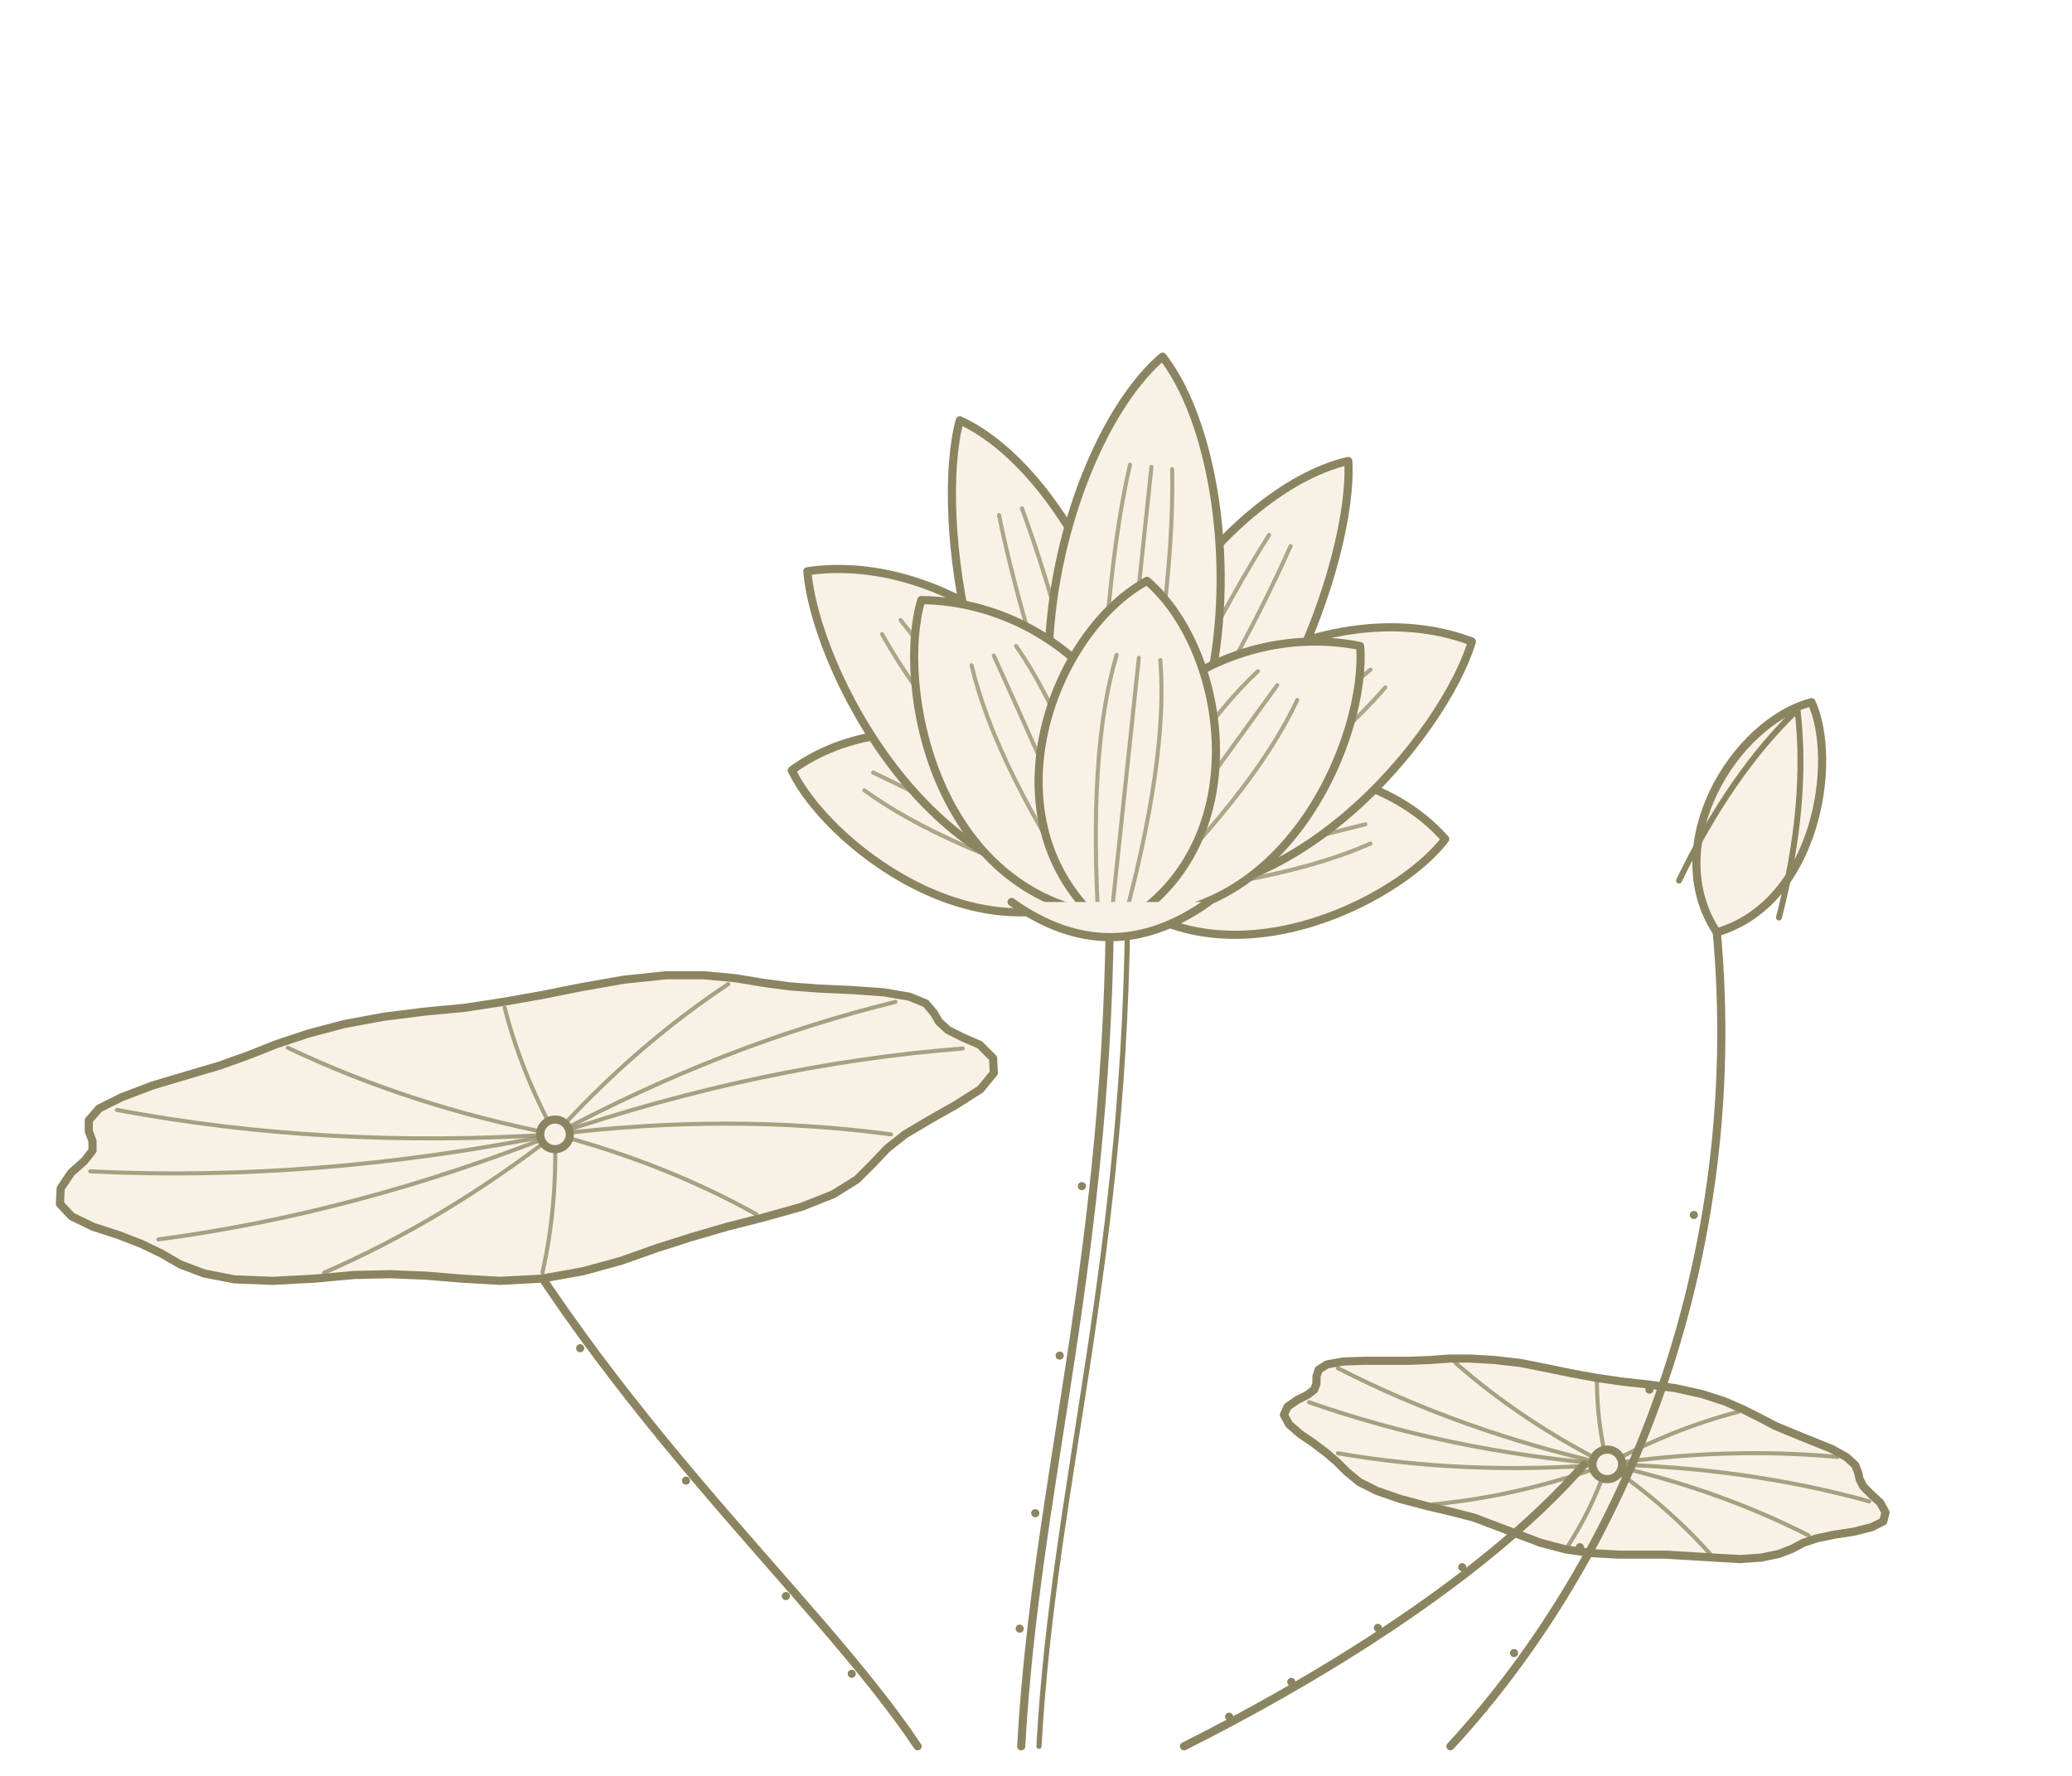
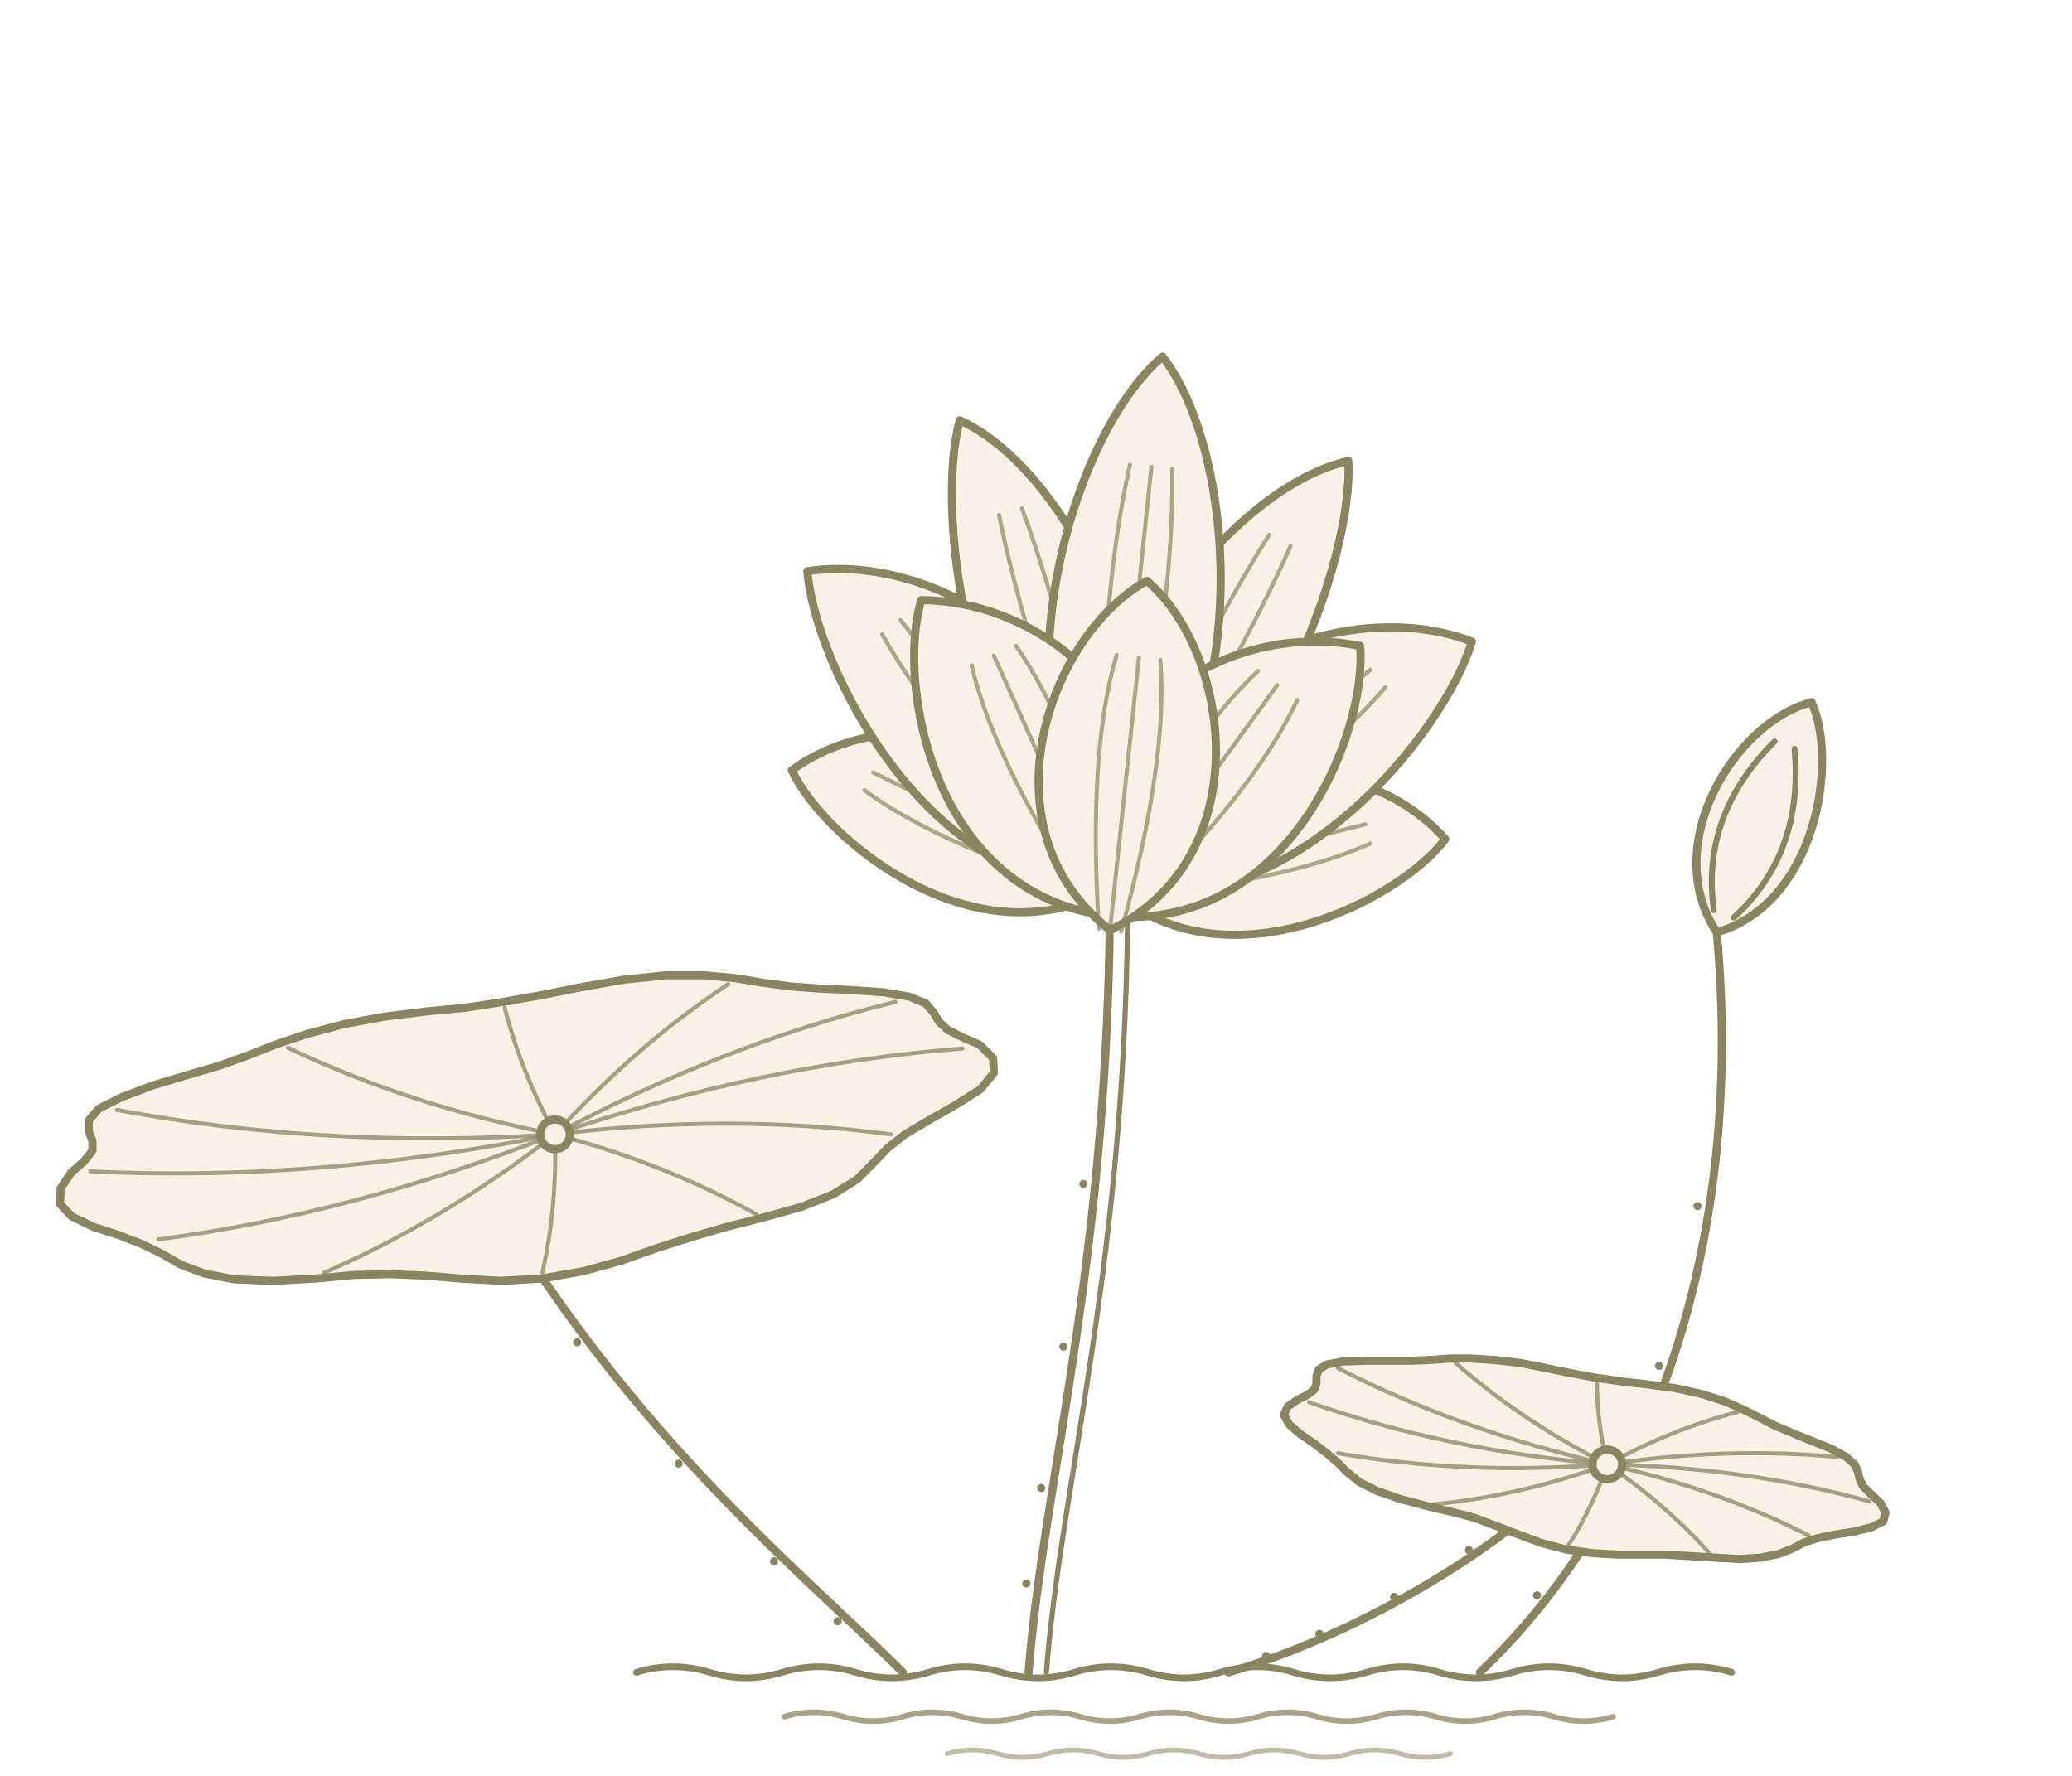
<svg xmlns="http://www.w3.org/2000/svg" viewBox="0 0 280 240" fill="none" stroke="#8b8460" stroke-width="1.1" stroke-linecap="round" stroke-linejoin="round">
-   <path d="M150 120 C 150 170, 140 200, 138 236" />
-   <path d="M152.4 120 C 152.4 170, 142.4 200, 140.4 236" stroke-width="0.7" />
-   <circle cx="146.2" cy="160.3" r="0.55" fill="#8b8460" stroke="none" />
-   <circle cx="143.2" cy="183.2" r="0.55" fill="#8b8460" stroke="none" />
-   <circle cx="139.9" cy="204.5" r="0.55" fill="#8b8460" stroke="none" />
-   <circle cx="137.8" cy="220.1" r="0.55" fill="#8b8460" stroke="none" />
-   <path d="M60 150 C 80 190, 110 215, 124 236" />
-   <circle cx="78.4" cy="182.2" r="0.55" fill="#8b8460" stroke="none" />
-   <circle cx="92.7" cy="200.1" r="0.55" fill="#8b8460" stroke="none" />
-   <circle cx="106.2" cy="215.7" r="0.55" fill="#8b8460" stroke="none" />
-   <circle cx="115.1" cy="226.2" r="0.55" fill="#8b8460" stroke="none" />
+   <path d="M150 120 C 150 170, 141 200, 139 226" />
+   <path d="M152.4 120 C 152.4 170, 143.4 200, 141.4 226" stroke-width="0.7" />
+   <circle cx="146.4" cy="160" r="0.55" fill="#8b8460" stroke="none" />
+   <circle cx="143.7" cy="182" r="0.55" fill="#8b8460" stroke="none" />
+   <circle cx="140.7" cy="201.1" r="0.55" fill="#8b8460" stroke="none" />
+   <circle cx="138.7" cy="214" r="0.55" fill="#8b8460" stroke="none" />
+   <path d="M60 150 C 80 190, 108 212, 122 226" />
+   <circle cx="78" cy="181.4" r="0.55" fill="#8b8460" stroke="none" />
+   <circle cx="91.7" cy="197.8" r="0.55" fill="#8b8460" stroke="none" />
+   <circle cx="104.6" cy="211" r="0.55" fill="#8b8460" stroke="none" />
+   <circle cx="113.2" cy="219.1" r="0.55" fill="#8b8460" stroke="none" />
+   <path d="M214 198 C 200 212, 180 222, 166 226" />
+   <circle cx="198.5" cy="209.5" r="0.55" fill="#8b8460" stroke="none" />
+   <circle cx="188.4" cy="215.8" r="0.55" fill="#8b8460" stroke="none" />
+   <circle cx="178.3" cy="220.8" r="0.55" fill="#8b8460" stroke="none" />
+   <circle cx="171.1" cy="223.8" r="0.55" fill="#8b8460" stroke="none" />
+   <path d="M232 126 C 236 170, 222 205, 200 226" />
+   <circle cx="229.4" cy="163" r="0.55" fill="#8b8460" stroke="none" />
+   <circle cx="224.2" cy="184.6" r="0.55" fill="#8b8460" stroke="none" />
+   <circle cx="215.8" cy="203.5" r="0.55" fill="#8b8460" stroke="none" />
+   <circle cx="207.7" cy="215.6" r="0.55" fill="#8b8460" stroke="none" />
  <path d="M132.4 141.2 L134.2 143 L134.3 145 L132.5 147.2 L129.2 149.3 L125.5 151.4 L122.3 153.3 L119.9 155.2 L118 157.2 L115.8 159.4 L112.6 161.4 L108.3 163.1 L103.3 164.5 L98.2 165.8 L93.4 167.2 L88.7 168.7 L83.9 170.4 L78.8 171.8 L73.2 172.8 L67.6 173.1 L62.4 172.8 L57.6 172.4 L52.8 172.2 L47.9 172.3 L42.5 172.8 L36.9 173.1 L31.7 172.9 L27.6 172.1 L24.4 170.9 L21.8 169.4 L19.1 168.1 L16 166.9 L12.6 165.8 L9.7 164.4 L8.1 162.7 L8.2 160.6 L9.6 158.5 L11.4 156.9 L12.5 155.5 L12.5 154.2 L12 152.9 L12 151.4 L13.4 149.8 L16.4 148.3 L20.6 146.7 L25.3 145.3 L29.7 144 L33.6 142.6 L37.4 141.1 L41.6 139.7 L46.5 138.4 L51.9 137.4 L57.5 136.7 L62.8 136.2 L68 135.4 L73.1 134.5 L78.6 133.4 L84.3 132.4 L90 131.8 L95.1 131.8 L99.4 132.2 L103 132.8 L106.7 133.3 L110.7 133.6 L115.1 133.8 L119.4 134.1 L122.9 134.7 L125.1 135.6 L126.2 136.9 L126.9 138.1 L128.1 139.2 L130.1 140.2 L132.4 141.2 Z" fill="#f8f2e6" />
  <path d="M75 153.3 Q 103 143.8 130.1 141.7" stroke-width="0.55" opacity=".75" />
  <path d="M75 153.3 Q 98.6 150.4 120.4 153.3" stroke-width="0.55" opacity=".75" />
  <path d="M75 153.3 Q 89.8 157.2 102.2 164.1" stroke-width="0.55" opacity=".75" />
  <path d="M75 153.3 Q 75.3 163.1 73.3 172" stroke-width="0.55" opacity=".75" />
  <path d="M75 153.3 Q 59.9 165 43.8 172" stroke-width="0.55" opacity=".75" />
  <path d="M75 153.3 Q 47.9 164 21.4 167.5" stroke-width="0.55" opacity=".75" />
  <path d="M75 153.3 Q 42.6 159.8 12.2 158.3" stroke-width="0.55" opacity=".75" />
  <path d="M75 153.3 Q 44 155.3 15.8 150" stroke-width="0.55" opacity=".75" />
  <path d="M75 153.3 Q 55.5 149.5 38.9 141.6" stroke-width="0.55" opacity=".75" />
  <path d="M75 153.3 Q 70.4 144.8 68.2 136.2" stroke-width="0.55" opacity=".75" />
  <path d="M75 153.3 Q 85.9 141.3 98.4 133" stroke-width="0.55" opacity=".75" />
  <path d="M75 153.3 Q 97.8 141.1 121 135.4" stroke-width="0.55" opacity=".75" />
  <circle cx="75" cy="153.3" r="2" fill="#f8f2e6" />
  <path d="M254.1 203.1 L254.8 204.4 L254.5 205.6 L252.9 206.4 L250.5 207 L247.9 207.4 L245.5 207.9 L243.7 208.5 L242.2 209.3 L240.4 210 L238 210.5 L235.1 210.7 L231.7 210.5 L228.4 210.3 L225.1 210.1 L222 210.1 L218.7 210.1 L215.2 209.9 L211.6 209.4 L208.2 208.5 L205 207.3 L202.1 206.2 L199.2 205.1 L196.1 204.3 L192.7 203.5 L189.3 202.6 L186.1 201.5 L183.7 200.3 L182 198.9 L180.7 197.6 L179.3 196.4 L177.6 195.1 L175.7 193.8 L174.2 192.5 L173.5 191.2 L174 190.1 L175.3 189.2 L176.7 188.5 L177.6 187.8 L177.9 187 L177.9 186 L178.2 185.1 L179.3 184.4 L181.5 184 L184.4 183.9 L187.6 183.9 L190.5 183.9 L193.2 183.8 L195.9 183.6 L198.7 183.6 L202 183.8 L205.5 184.2 L209 184.9 L212.4 185.6 L215.7 186.2 L219.1 186.7 L222.7 187.1 L226.4 187.6 L230 188.4 L233.1 189.4 L235.6 190.5 L237.8 191.6 L239.9 192.7 L242.3 193.7 L245 194.8 L247.5 195.8 L249.5 196.9 L250.7 198 L251.1 199 L251.3 199.9 L251.8 200.9 L252.8 201.9 L254.1 203.1 Z" fill="#f8f2e6" />
  <path d="M217.2 197.9 Q 235.9 198.3 252.6 202.9" stroke-width="0.55" opacity=".75" />
  <path d="M217.2 197.9 Q 232 201.2 244.4 207.5" stroke-width="0.55" opacity=".75" />
  <path d="M217.2 197.9 Q 225.2 203.4 231.1 210" stroke-width="0.55" opacity=".75" />
  <path d="M217.2 197.9 Q 215.1 204 211.9 208.9" stroke-width="0.55" opacity=".75" />
  <path d="M217.2 197.9 Q 205.3 202.2 193.7 203.3" stroke-width="0.55" opacity=".75" />
  <path d="M217.2 197.9 Q 198.1 199.4 180.8 196.4" stroke-width="0.55" opacity=".75" />
  <path d="M217.2 197.9 Q 195.7 196.1 176.9 189.5" stroke-width="0.55" opacity=".75" />
  <path d="M217.2 197.9 Q 197.4 193.4 180.8 184.9" stroke-width="0.55" opacity=".75" />
  <path d="M217.2 197.9 Q 205.7 192.1 196.7 184.2" stroke-width="0.55" opacity=".75" />
  <path d="M217.2 197.9 Q 215.8 192.2 215.8 186.7" stroke-width="0.55" opacity=".75" />
  <path d="M217.2 197.9 Q 226 193.1 234.9 190.8" stroke-width="0.55" opacity=".75" />
  <path d="M217.2 197.9 Q 233.3 195.5 248.3 196.9" stroke-width="0.55" opacity=".75" />
  <circle cx="217.2" cy="197.9" r="2" fill="#f8f2e6" />
-   <path d="M214 198 C 200 214, 176 228, 160 236" />
-   <circle cx="197.6" cy="211.8" r="0.55" fill="#8b8460" stroke="none" />
-   <circle cx="186.2" cy="220" r="0.55" fill="#8b8460" stroke="none" />
-   <circle cx="174.5" cy="227.3" r="0.55" fill="#8b8460" stroke="none" />
-   <circle cx="166.1" cy="232" r="0.55" fill="#8b8460" stroke="none" />
  <path d="M150 120 C 147.3 99.6, 121.3 93.6, 107 104.1 C 111.5 113.7, 132.2 130.4, 150 120 Z" fill="#f8f2e6" />
  <path d="M149.4 121.2 Q 127.3 114.5 116.8 106.8" stroke-width="0.55" opacity=".7" />
  <path d="M150 120 Q 129.5 110 118 104.4" stroke-width="0.55" opacity=".7" />
  <path d="M150.6 118.8 Q 131.7 105.5 119.2 102" stroke-width="0.55" opacity=".7" />
  <path d="M150 120 C 165.2 133.9, 189 121.8, 195.3 113.4 C 183.6 100.1, 156.9 100.6, 150 120 Z" fill="#f8f2e6" />
  <path d="M149.7 118.7 Q 170.9 109.7 183.9 108.8" stroke-width="0.55" opacity=".7" />
  <path d="M150 120 Q 172.1 114.5 184.5 111.4" stroke-width="0.55" opacity=".7" />
  <path d="M150.3 121.3 Q 173.3 119.3 185.2 114" stroke-width="0.55" opacity=".7" />
  <path d="M150 120 C 156.6 96.2, 130.5 74, 109.1 77.2 C 110.1 89.9, 125.3 120.6, 150 120 Z" fill="#f8f2e6" />
  <path d="M148.8 121 Q 127.3 100.3 119.2 85.7" stroke-width="0.55" opacity=".7" />
  <path d="M150 120 Q 131.9 96.8 121.7 83.8" stroke-width="0.55" opacity=".7" />
  <path d="M151.2 119 Q 136.4 93.3 124.2 81.9" stroke-width="0.55" opacity=".7" />
  <path d="M150 120 C 174 125.7, 195.3 98.9, 198.9 86.7 C 178.7 79, 148.5 95.3, 150 120 Z" fill="#f8f2e6" />
  <path d="M149 118.8 Q 168.9 96.7 183.2 88.1" stroke-width="0.55" opacity=".7" />
  <path d="M150 120 Q 172.6 101.1 185.2 90.5" stroke-width="0.55" opacity=".7" />
  <path d="M151 121.2 Q 176.3 105.5 187.2 92.9" stroke-width="0.55" opacity=".7" />
  <path d="M150 116.2 C 160.4 96.9, 145.5 64, 129.7 56.8 C 126.2 69.5, 130.9 105.4, 150 116.2 Z" fill="#f8f2e6" />
  <path d="M149.2 116.4 Q 138.5 86.9 135 69.6" stroke-width="0.55" opacity=".7" />
  <path d="M150.8 116 Q 144.2 85.2 138.1 68.7" stroke-width="0.55" opacity=".7" />
  <path d="M150 116.2 C 170.9 109.6, 183 75.5, 182.2 62.3 C 165.3 66.1, 143.8 95.2, 150 116.2 Z" fill="#f8f2e6" />
  <path d="M149.3 115.8 Q 162.1 87.1 171.5 72.3" stroke-width="0.55" opacity=".7" />
  <path d="M150.7 116.6 Q 167.3 89.9 174.4 73.8" stroke-width="0.55" opacity=".7" />
  <path d="M150 116.2 C 169.7 101.1, 167.6 61.7, 157.1 48.2 C 144.1 59.2, 133.8 97.3, 150 116.2 Z" fill="#f8f2e6" />
  <path d="M148.6 116.1 Q 148.4 81.6 152.7 62.8" stroke-width="0.55" opacity=".7" />
  <path d="M150 116.2 Q 153.6 82.2 155.6 63.1" stroke-width="0.55" opacity=".7" />
  <path d="M151.4 116.3 Q 158.8 82.7 158.4 63.4" stroke-width="0.55" opacity=".7" />
  <path d="M150 123.8 C 163.9 104.1, 145.9 81.3, 124.5 81.1 C 121.1 92.3, 126 121, 150 123.8 Z" fill="#f8f2e6" />
  <path d="M148.5 124.5 Q 134.5 103.7 131.3 89.9" stroke-width="0.55" opacity=".7" />
  <path d="M150 123.8 Q 140 101.2 134.3 88.6" stroke-width="0.55" opacity=".7" />
  <path d="M151.5 123.1 Q 145.4 98.8 137.3 87.3" stroke-width="0.55" opacity=".7" />
  <path d="M150 123.8 C 174.1 126, 184.8 99, 183.8 87.3 C 162.9 83.1, 140.5 101.6, 150 123.8 Z" fill="#f8f2e6" />
  <path d="M148.7 122.8 Q 159.7 100.3 170 90.7" stroke-width="0.55" opacity=".7" />
  <path d="M150 123.8 Q 164.5 103.8 172.6 92.6" stroke-width="0.55" opacity=".7" />
  <path d="M151.3 124.8 Q 169.4 107.3 175.3 94.6" stroke-width="0.55" opacity=".7" />
  <path d="M150 125.7 C 170.1 115.9, 166.4 88.3, 155 78.5 C 141.8 85.7, 132.4 111.9, 150 125.7 Z" fill="#f8f2e6" />
  <path d="M148.5 125.5 Q 147 101.5 150.9 88.5" stroke-width="0.55" opacity=".7" />
  <path d="M150 125.7 Q 152.5 102.1 153.9 88.9" stroke-width="0.55" opacity=".7" />
  <path d="M151.5 125.9 Q 157.9 102.7 156.8 89.2" stroke-width="0.55" opacity=".7" />
-   <path d="M136.7 121.9 Q 150 131.4 163.3 121.9" fill="#f8f2e6" />
  <path d="M232 126 C 245.6 122, 248.4 102.7, 244.8 94.9 C 234.4 97.6, 224.2 114.2, 232 126 Z" fill="#f8f2e6" />
-   <path d="M226.9 119 Q 233.9 104.5 242.9 95.9" stroke-width="0.8" />
-   <path d="M240.4 124 Q 244.4 108.4 242.9 95.9" stroke-width="0.8" />
-   <path d="M232 126 C 236 170, 220 210, 196 236" />
-   <circle cx="228.9" cy="164.2" r="0.55" fill="#8b8460" stroke="none" />
-   <circle cx="222.9" cy="187.8" r="0.55" fill="#8b8460" stroke="none" />
-   <circle cx="213.5" cy="209.1" r="0.55" fill="#8b8460" stroke="none" />
-   <circle cx="204.6" cy="223.4" r="0.55" fill="#8b8460" stroke="none" />
+   <path d="M231.6 123 Q 229.8 110.2 239.8 100.2" stroke-width="0.8" />
+   <path d="M234.3 124 Q 243.8 115.3 242.5 101.2" stroke-width="0.8" />
+   <path d="M86 226 Q 90.9 224.5 95.9 226 Q 100.8 227.5 105.7 226 Q 110.7 224.5 115.6 226 Q 120.5 227.5 125.5 226 Q 130.4 224.5 135.3 226 Q 140.3 227.5 145.2 226 Q 150.1 224.5 155.1 226 Q 160 227.5 164.9 226 Q 169.9 224.5 174.8 226 Q 179.7 227.5 184.7 226 Q 189.6 224.5 194.5 226 Q 199.5 227.5 204.4 226 Q 209.3 224.5 214.3 226 Q 219.2 227.5 224.1 226 Q 229.1 224.5 234 226" stroke-width="0.9" />
+   <path d="M106 232 Q 110 230.8 114 232 Q 118 233.2 122 232 Q 126 230.8 130 232 Q 134 233.2 138 232 Q 142 230.8 146 232 Q 150 233.2 154 232 Q 158 230.8 162 232 Q 166 233.2 170 232 Q 174 230.8 178 232 Q 182 233.2 186 232 Q 190 230.8 194 232 Q 198 233.2 202 232 Q 206 230.8 210 232 Q 214 233.2 218 232" stroke-width="0.75" opacity="0.75" />
+   <path d="M128 237 Q 131.4 236 134.8 237 Q 138.2 238 141.6 237 Q 145 236 148.4 237 Q 151.8 238 155.2 237 Q 158.6 236 162 237 Q 165.4 238 168.8 237 Q 172.2 236 175.6 237 Q 179 238 182.4 237 Q 185.8 236 189.2 237 Q 192.6 238 196 237" stroke-width="0.65" opacity="0.55" />
</svg>
